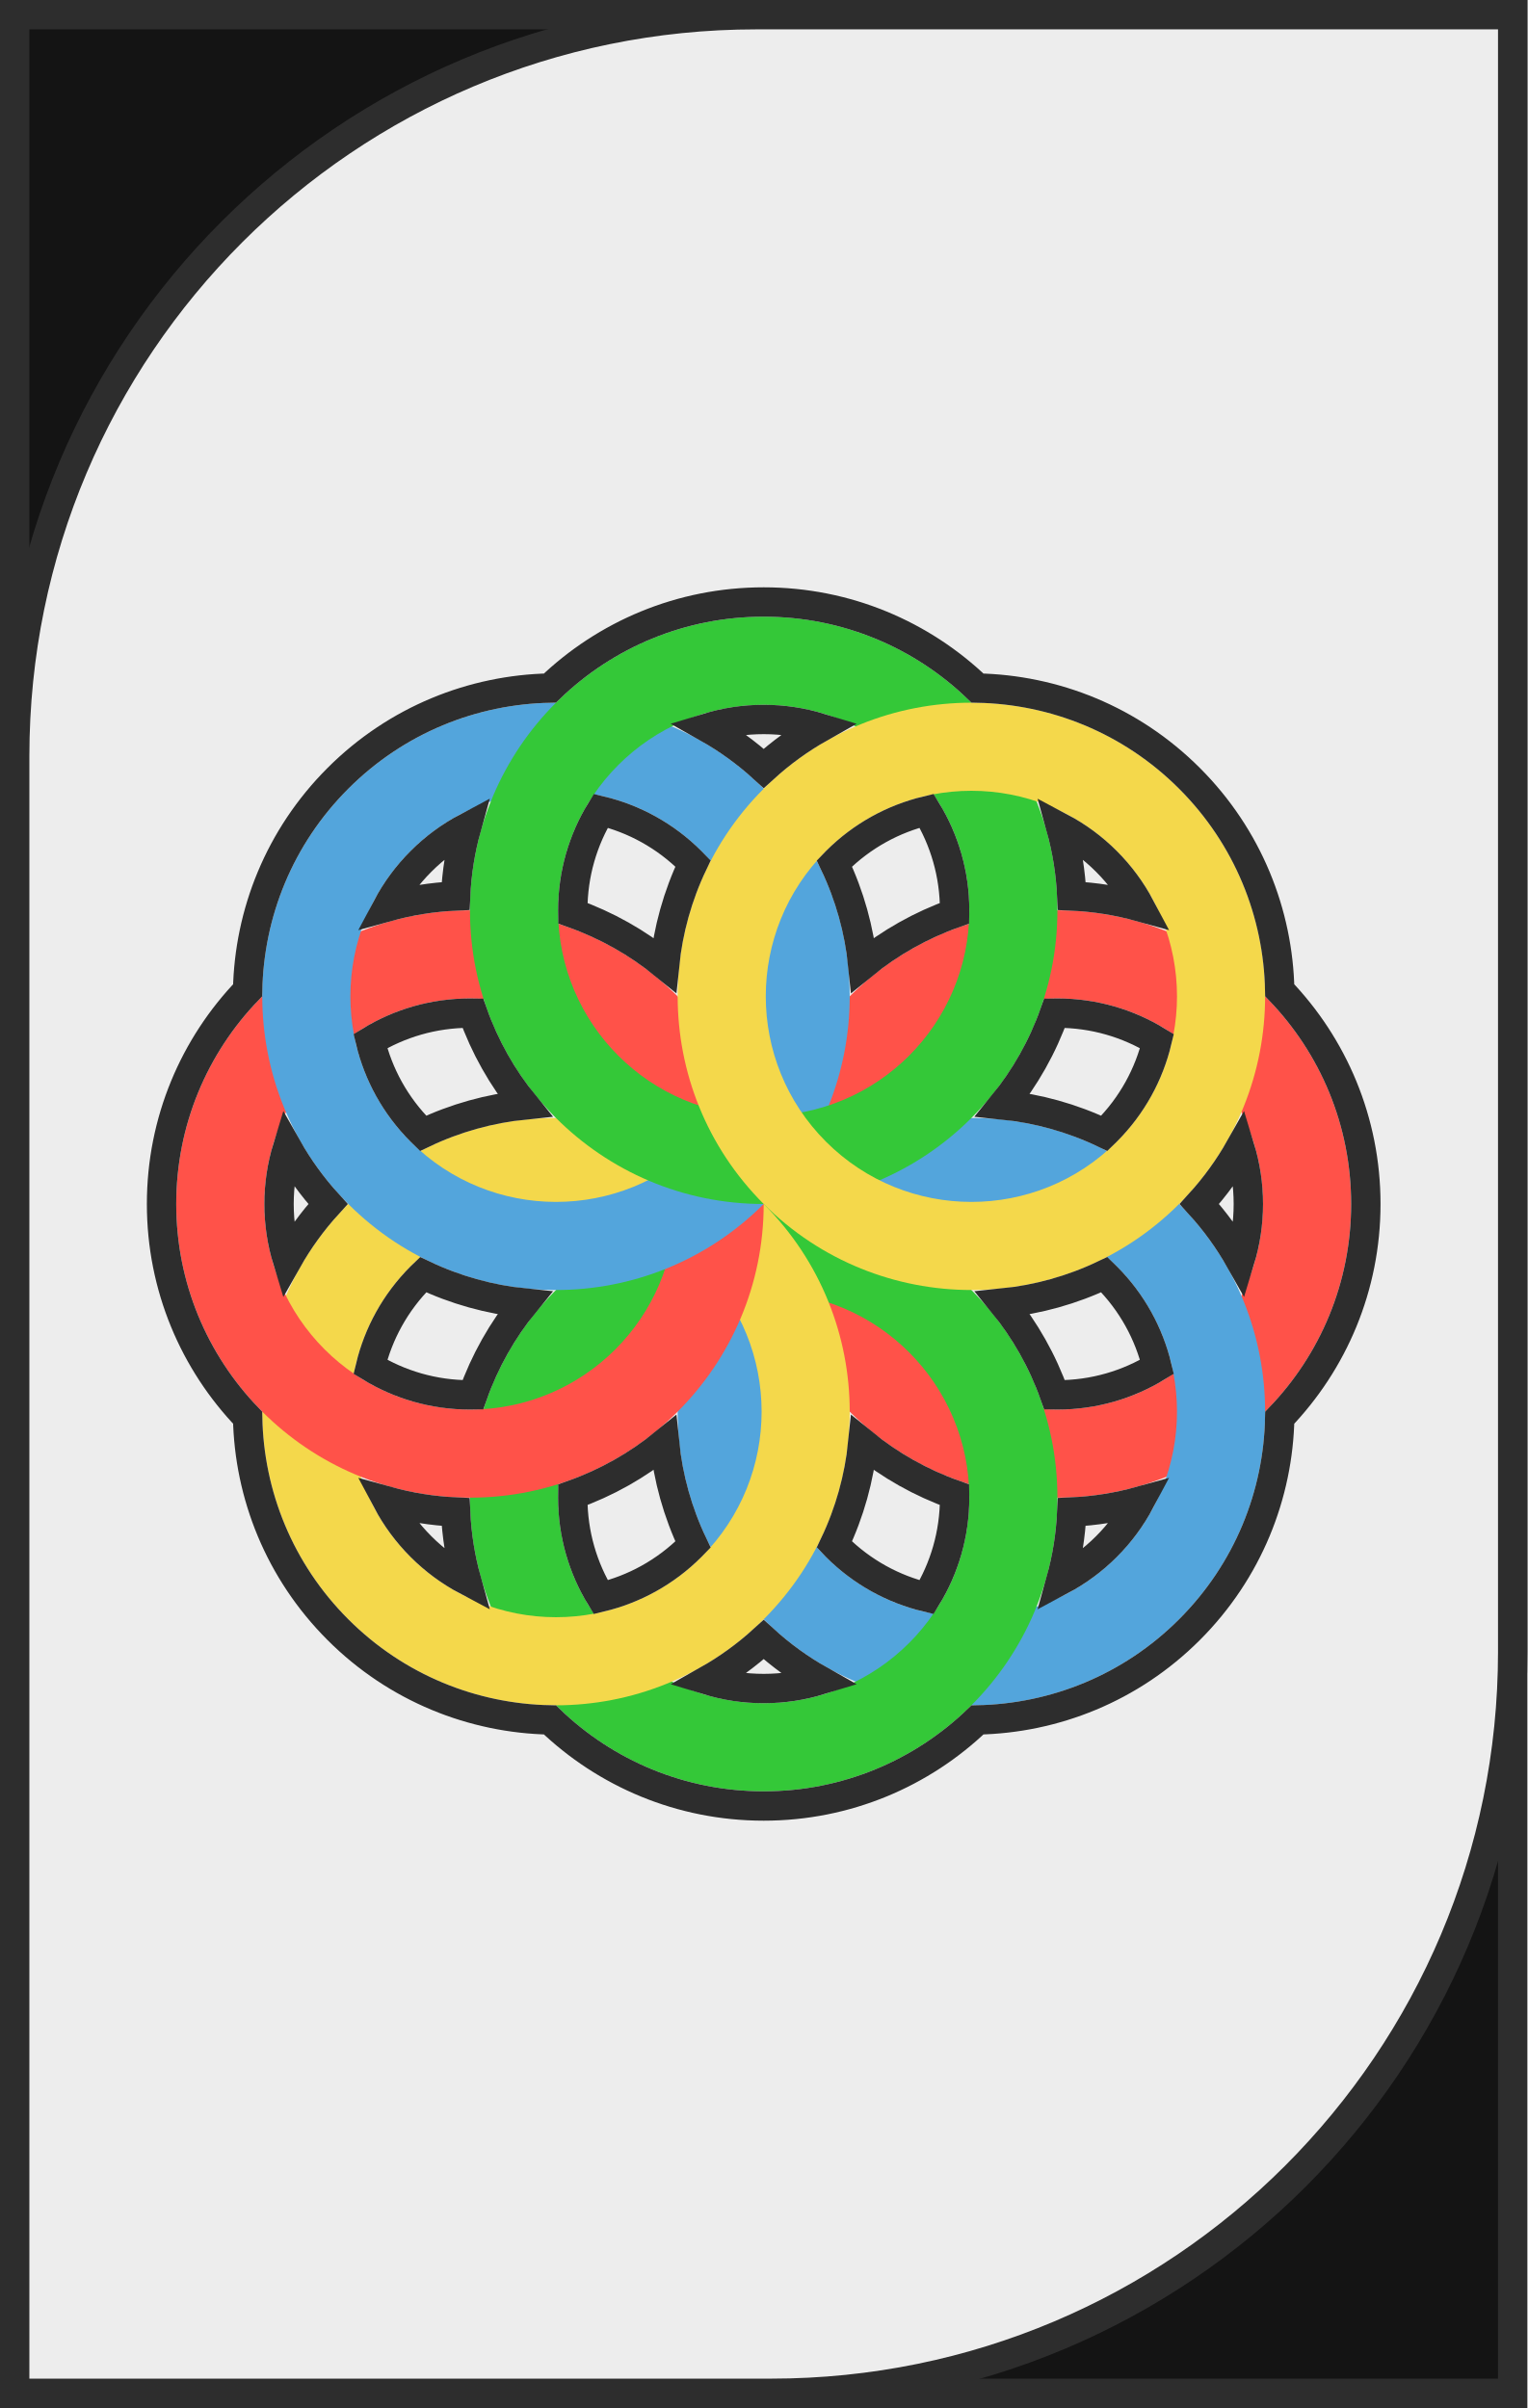
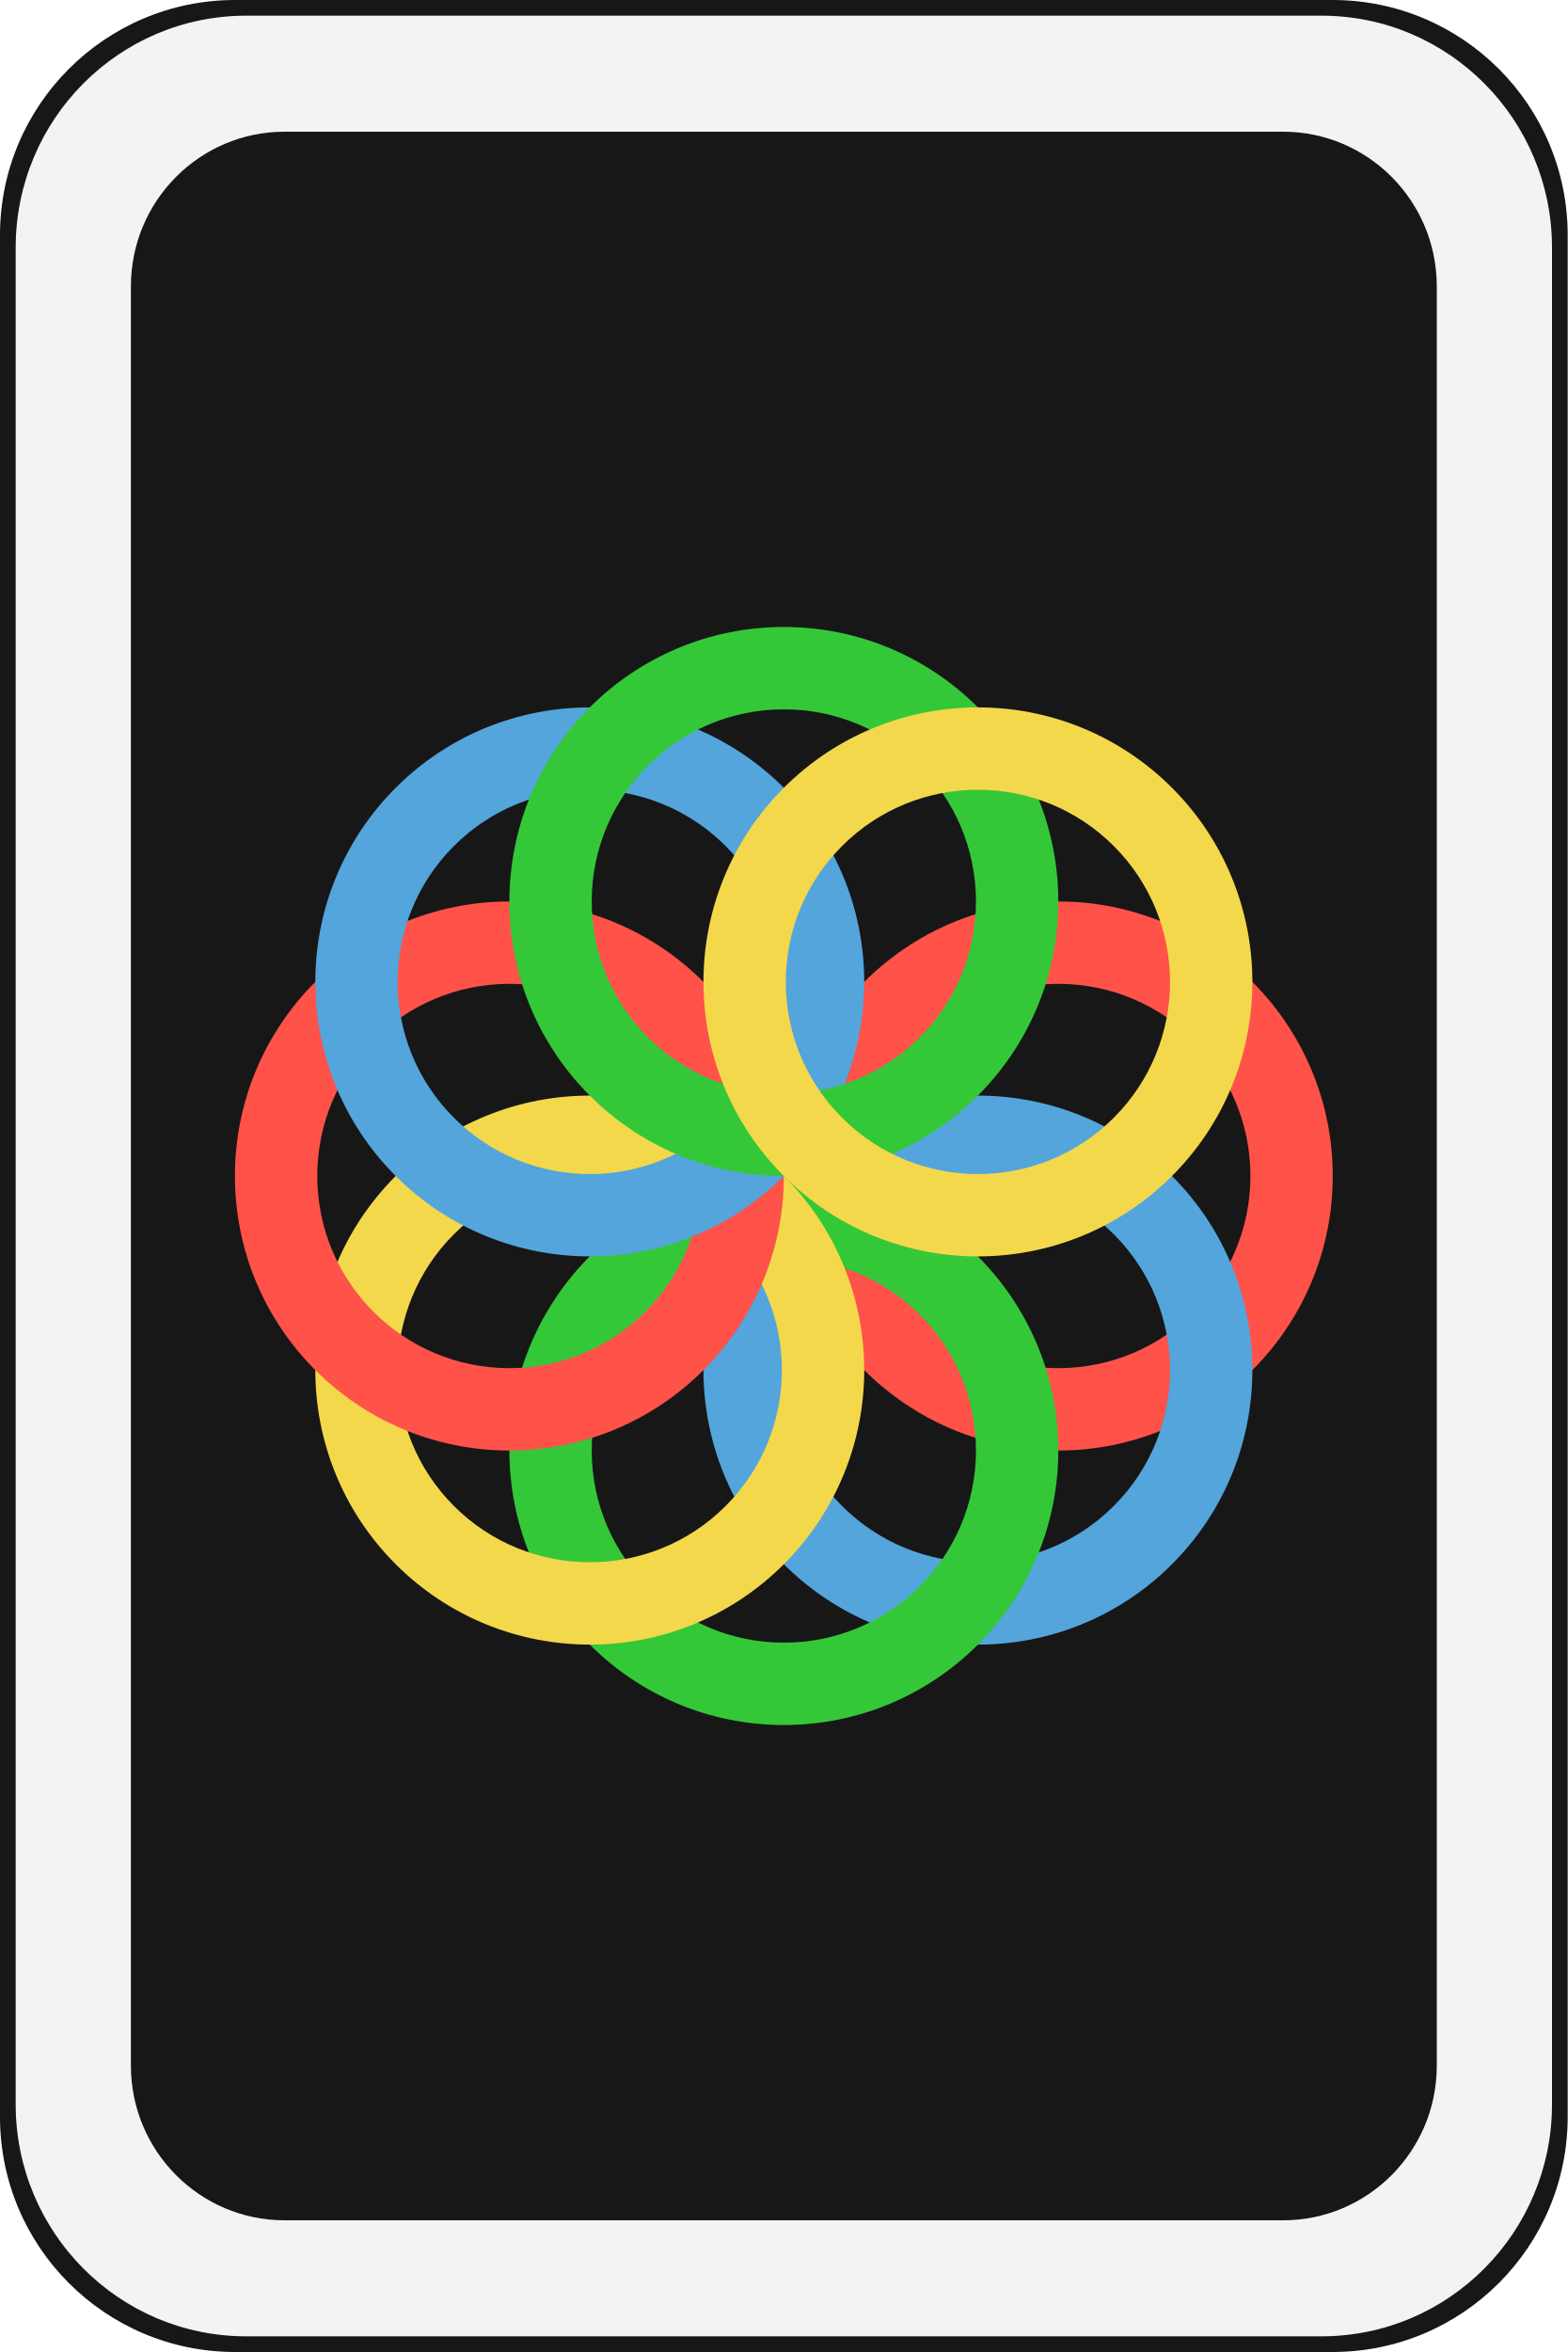
- <svg xmlns="http://www.w3.org/2000/svg" width="104" height="164" viewBox="0 0 104 164" fill="none">
-   <rect x="1" y="1" width="102" height="162" fill="#141414" stroke="#2D2D2D" stroke-width="2" />
-   <path d="M103 1V112.5C103 140.39 80.39 163 52.5 163H1V51.5C1 23.61 23.61 1 51.5 1H103Z" fill="#EDEDED" stroke="#2D2D2D" stroke-width="2" />
-   <path d="M92 82C92 93.046 83.046 102 72 102C60.954 102 52 93.046 52 82C52 70.954 60.954 62 72 62C83.046 62 92 70.954 92 82ZM58 82C58 89.732 64.268 96 72 96C79.732 96 86 89.732 86 82C86 74.268 79.732 68 72 68C64.268 68 58 74.268 58 82Z" fill="#FF5249" />
-   <path d="M80.284 110.284C72.474 118.095 59.81 118.095 52 110.284C44.19 102.474 44.19 89.811 52 82C59.81 74.189 72.474 74.189 80.284 82C88.095 89.811 88.095 102.474 80.284 110.284ZM56.243 86.243C50.775 91.71 50.775 100.574 56.243 106.042C61.71 111.509 70.574 111.509 76.042 106.042C81.509 100.574 81.509 91.71 76.042 86.243C70.574 80.775 61.71 80.775 56.243 86.243Z" fill="#53A5DC" />
-   <path d="M52 122C40.954 122 32 113.046 32 102C32 90.954 40.954 82 52 82C63.046 82 72 90.954 72 102C72 113.046 63.046 122 52 122ZM52 88C44.268 88 38 94.268 38 102C38 109.732 44.268 116 52 116C59.732 116 66 109.732 66 102C66 94.268 59.732 88 52 88Z" fill="#34C838" />
-   <path d="M23.716 110.284C15.905 102.474 15.905 89.811 23.716 82C31.526 74.19 44.19 74.189 52 82C59.81 89.811 59.81 102.474 52 110.284C44.19 118.095 31.526 118.095 23.716 110.284ZM47.757 86.243C42.29 80.775 33.426 80.775 27.958 86.243C22.491 91.71 22.491 100.574 27.958 106.042C33.426 111.509 42.29 111.509 47.757 106.042C53.225 100.574 53.225 91.71 47.757 86.243Z" fill="#F4D84B" />
-   <path d="M52 82C52 93.046 43.046 102 32 102C20.954 102 12 93.046 12 82C12 70.954 20.954 62 32 62C43.046 62 52 70.954 52 82ZM18 82C18 89.732 24.268 96 32 96C39.732 96 46 89.732 46 82C46 74.268 39.732 68 32 68C24.268 68 18 74.268 18 82Z" fill="#FF5249" />
-   <path d="M52 82C44.19 89.811 31.526 89.811 23.716 82C15.905 74.19 15.905 61.526 23.716 53.716C31.526 45.905 44.19 45.905 52 53.716C59.81 61.526 59.81 74.189 52 82ZM27.958 57.958C22.491 63.426 22.491 72.29 27.958 77.757C33.426 83.225 42.29 83.225 47.757 77.757C53.225 72.29 53.225 63.426 47.757 57.958C42.29 52.491 33.426 52.491 27.958 57.958Z" fill="#53A5DC" />
-   <path d="M52 82C40.954 82 32 73.046 32 62C32 50.954 40.954 42 52 42C63.046 42 72 50.954 72 62C72 73.046 63.046 82 52 82ZM52 48C44.268 48 38 54.268 38 62C38 69.732 44.268 76 52 76C59.732 76 66 69.732 66 62C66 54.268 59.732 48 52 48Z" fill="#34C838" />
-   <path d="M52 82C44.19 74.189 44.19 61.526 52 53.716C59.81 45.905 72.474 45.905 80.284 53.716C88.095 61.526 88.095 74.189 80.284 82C72.474 89.811 59.81 89.811 52 82ZM76.042 57.958C70.574 52.491 61.71 52.491 56.243 57.958C50.775 63.426 50.775 72.29 56.243 77.757C61.71 83.225 70.574 83.225 76.042 77.757C81.509 72.29 81.509 63.426 76.042 57.958Z" fill="#F4D84B" />
-   <path d="M52 41C57.651 41 62.78 43.232 66.555 46.862C71.791 46.965 76.996 49.013 80.991 53.009C84.987 57.004 87.034 62.209 87.137 67.445C90.767 71.22 93 76.349 93 82C93 87.651 90.767 92.779 87.137 96.554C87.035 101.79 84.987 106.995 80.991 110.991C76.996 114.987 71.791 117.034 66.555 117.137C62.78 120.767 57.651 123 52 123C46.349 123 41.22 120.767 37.445 117.137C32.209 117.034 27.004 114.987 23.009 110.991C19.013 106.995 16.964 101.79 16.862 96.554C13.232 92.779 11 87.65 11 82C11 76.349 13.232 71.22 16.862 67.445C16.965 62.209 19.013 57.004 23.009 53.009C27.004 49.013 32.209 46.965 37.445 46.862C41.22 43.232 46.349 41 52 41ZM52 111.665C50.813 112.748 49.532 113.669 48.185 114.431C49.392 114.8 50.673 115 52 115C53.327 115 54.608 114.8 55.813 114.431C54.467 113.669 53.186 112.748 52 111.665ZM45.252 98.289C43.404 99.795 41.294 100.991 39.002 101.802C39.001 101.868 39 101.934 39 102C39 104.485 39.697 106.806 40.906 108.78C43.158 108.239 45.294 107.092 47.051 105.335C47.097 105.288 47.142 105.24 47.188 105.193C46.14 102.999 45.494 100.661 45.252 98.289ZM58.747 98.289C58.505 100.661 57.859 102.999 56.812 105.193C56.857 105.241 56.903 105.288 56.949 105.335C58.706 107.092 60.842 108.239 63.093 108.78C64.302 106.806 65 104.485 65 102C65 101.934 64.998 101.868 64.997 101.802C62.705 100.991 60.595 99.795 58.747 98.289ZM26.371 102.235C26.963 103.35 27.727 104.396 28.666 105.335C29.604 106.273 30.65 107.038 31.764 107.629C31.35 106.138 31.096 104.581 31.023 102.977C29.418 102.903 27.862 102.649 26.371 102.235ZM77.628 102.235C76.137 102.649 74.581 102.903 72.977 102.977C72.903 104.581 72.649 106.137 72.235 107.628C73.349 107.036 74.397 106.273 75.335 105.335C76.273 104.397 77.037 103.349 77.628 102.235ZM28.666 86.95C26.909 88.707 25.76 90.842 25.219 93.093C27.193 94.302 29.515 95 32 95C32.066 95 32.132 94.998 32.197 94.997C33.008 92.705 34.204 90.595 35.71 88.747C33.338 88.505 31.001 87.859 28.807 86.811C28.759 86.857 28.713 86.904 28.666 86.95ZM75.192 86.811C72.998 87.859 70.661 88.505 68.289 88.747C69.795 90.595 70.991 92.705 71.802 94.997C71.868 94.998 71.934 95 72 95C74.485 95 76.806 94.302 78.78 93.093C78.239 90.842 77.092 88.707 75.335 86.95C75.288 86.903 75.24 86.858 75.192 86.811ZM19.568 78.186C19.199 79.392 19 80.673 19 82C19 83.327 19.199 84.608 19.568 85.814C20.33 84.467 21.252 83.186 22.334 82C21.251 80.813 20.33 79.532 19.568 78.186ZM84.431 78.186C83.669 79.532 82.748 80.813 81.665 82C82.748 83.186 83.669 84.467 84.431 85.814C84.8 84.607 85 83.327 85 82C85 80.673 84.8 79.392 84.431 78.186ZM32 69C29.515 69 27.193 69.697 25.219 70.906C25.759 73.157 26.908 75.293 28.665 77.05C28.712 77.096 28.76 77.142 28.807 77.188C31.001 76.14 33.338 75.494 35.71 75.252C34.204 73.403 33.008 71.294 32.197 69.002C32.132 69.001 32.066 69 32 69ZM71.802 69.002C70.991 71.294 69.795 73.403 68.289 75.252C70.661 75.494 72.999 76.14 75.193 77.188C75.24 77.142 75.288 77.097 75.335 77.051C77.092 75.294 78.24 73.158 78.78 70.906C76.806 69.697 74.484 69 72 69C71.934 69 71.868 69.001 71.802 69.002ZM40.906 55.219C39.697 57.193 39 59.515 39 62C39 62.066 39.001 62.132 39.002 62.197C41.294 63.008 43.404 64.204 45.252 65.71C45.494 63.338 46.14 61.001 47.188 58.807C47.142 58.76 47.096 58.712 47.05 58.665C45.293 56.908 43.157 55.76 40.906 55.219ZM63.093 55.219C60.842 55.76 58.707 56.908 56.95 58.665C56.904 58.712 56.857 58.76 56.812 58.807C57.859 61.001 58.505 63.338 58.747 65.71C60.595 64.204 62.705 63.008 64.997 62.197C64.998 62.132 65 62.066 65 62C65 59.515 64.302 57.193 63.093 55.219ZM31.764 56.37C30.65 56.962 29.603 57.727 28.665 58.665C27.727 59.603 26.962 60.65 26.37 61.764C27.861 61.35 29.418 61.096 31.023 61.023C31.096 59.418 31.35 57.861 31.764 56.37ZM72.235 56.371C72.649 57.862 72.903 59.418 72.977 61.023C74.581 61.096 76.138 61.35 77.629 61.764C77.037 60.65 76.273 59.603 75.335 58.665C74.397 57.727 73.35 56.963 72.235 56.371ZM52 49C50.673 49 49.392 49.199 48.185 49.568C49.532 50.33 50.813 51.251 52 52.334C53.186 51.252 54.467 50.33 55.813 49.568C54.608 49.199 53.327 49 52 49Z" stroke="#2D2D2D" stroke-width="2" />
+ <svg xmlns="http://www.w3.org/2000/svg" width="204" height="306" viewBox="0 0 204 306" fill="none">
+   <path d="M0 30.6C0 13.7 13.7 0 30.6 0H173.4C190.3 0 204 13.7 204 30.6V275.4C204 292.3 190.3 306 173.4 306H30.6C13.7 306 0 292.3 0 275.4V30.6Z" fill="#171717" />
+   <path d="M2.04 32.232C2.04 15.557 15.466 2.04 32.028 2.04H171.972C188.534 2.04 201.96 15.557 201.96 32.232V273.768C201.96 290.443 188.534 303.96 171.972 303.96H32.028C15.466 303.96 2.04 290.443 2.04 273.768V32.232Z" fill="#F3F3F3" />
+   <path d="M17.034 37.264C17.034 26.148 25.985 17.136 37.026 17.136H166.974C178.015 17.136 186.966 26.148 186.966 37.264V268.736C186.966 279.852 178.015 288.864 166.974 288.864H37.026C25.985 288.864 17.034 279.852 17.034 268.736V37.264Z" fill="#171717" />
+   <path d="M173.429 153C173.429 172.724 157.439 188.714 137.714 188.714C117.99 188.714 102 172.724 102 153C102 133.276 117.99 117.286 137.714 117.286C157.439 117.286 173.429 133.276 173.429 153ZM112.714 153C112.714 166.807 123.907 178 137.714 178C151.521 178 162.714 166.807 162.714 153C162.714 139.193 151.521 128 137.714 128C123.907 128 112.714 139.193 112.714 153Z" fill="#FF5249" />
+   <path d="M152.507 203.508C138.56 217.455 115.947 217.455 102 203.508C88.053 189.56 88.053 166.947 102 153C115.947 139.053 138.56 139.053 152.507 153C166.455 166.947 166.455 189.56 152.507 203.508ZM109.576 160.576C99.813 170.339 99.813 186.168 109.576 195.931C119.339 205.695 135.168 205.695 144.931 195.931C154.694 186.168 154.694 170.339 144.931 160.576C135.168 150.813 119.339 150.813 109.576 160.576Z" fill="#53A5DC" />
+   <path d="M102 224.429C82.276 224.429 66.286 208.439 66.286 188.714C66.286 168.99 82.275 153 102 153C121.724 153 137.714 168.99 137.714 188.714C137.714 208.439 121.725 224.429 102 224.429ZM102 163.714C88.193 163.714 77 174.907 77 188.714C77 202.521 88.193 213.714 102 213.714C115.807 213.714 127 202.521 127 188.714C127 174.907 115.807 163.714 102 163.714Z" fill="#34C838" />
+   <path d="M51.492 203.508C37.545 189.56 37.545 166.947 51.492 153C65.44 139.053 88.053 139.053 102 153C115.947 166.947 115.947 189.56 102 203.508C88.053 217.455 65.44 217.455 51.492 203.508ZM94.424 160.576C84.661 150.813 68.832 150.813 59.069 160.576C49.306 170.339 49.306 186.168 59.069 195.932C68.832 205.695 84.661 205.695 94.424 195.932C104.187 186.168 104.187 170.339 94.424 160.576Z" fill="#F4D84B" />
+   <path d="M102 153C102 172.724 86.01 188.714 66.286 188.714C46.561 188.714 30.571 172.724 30.571 153C30.571 133.276 46.561 117.286 66.286 117.286C86.01 117.286 102 133.276 102 153ZM41.286 153C41.286 166.807 52.479 178 66.286 178C80.093 178 91.286 166.807 91.286 153C91.286 139.193 80.093 128 66.286 128C52.479 128 41.286 139.193 41.286 153Z" fill="#FF5249" />
+   <path d="M102 153C88.053 166.947 65.44 166.947 51.492 153C37.545 139.053 37.545 116.44 51.492 102.492C65.44 88.545 88.053 88.545 102 102.492C115.947 116.44 115.947 139.053 102 153ZM59.068 110.069C49.305 119.832 49.305 135.661 59.068 145.424C68.832 155.187 84.661 155.187 94.424 145.424C104.187 135.661 104.187 119.832 94.424 110.069C84.661 100.305 68.832 100.305 59.068 110.069Z" fill="#53A5DC" />
+   <path d="M102 153C82.275 153 66.286 137.01 66.286 117.286C66.286 97.561 82.276 81.571 102 81.571C121.725 81.571 137.714 97.561 137.714 117.286C137.714 137.01 121.724 153 102 153ZM102 92.286C88.193 92.286 77 103.479 77 117.286C77 131.093 88.193 142.286 102 142.286C115.807 142.286 127 131.093 127 117.286C127 103.479 115.807 92.286 102 92.286Z" fill="#34C838" />
+   <path d="M102 153C88.053 139.053 88.053 116.44 102 102.492C115.947 88.545 138.56 88.545 152.508 102.493C166.455 116.44 166.455 139.053 152.507 153C138.56 166.947 115.947 166.947 102 153ZM144.932 110.069C135.169 100.306 119.339 100.306 109.576 110.069C99.813 119.832 99.813 135.661 109.576 145.424C119.339 155.187 135.168 155.187 144.932 145.424C154.695 135.661 154.695 119.832 144.932 110.069Z" fill="#F4D84B" />
</svg>
